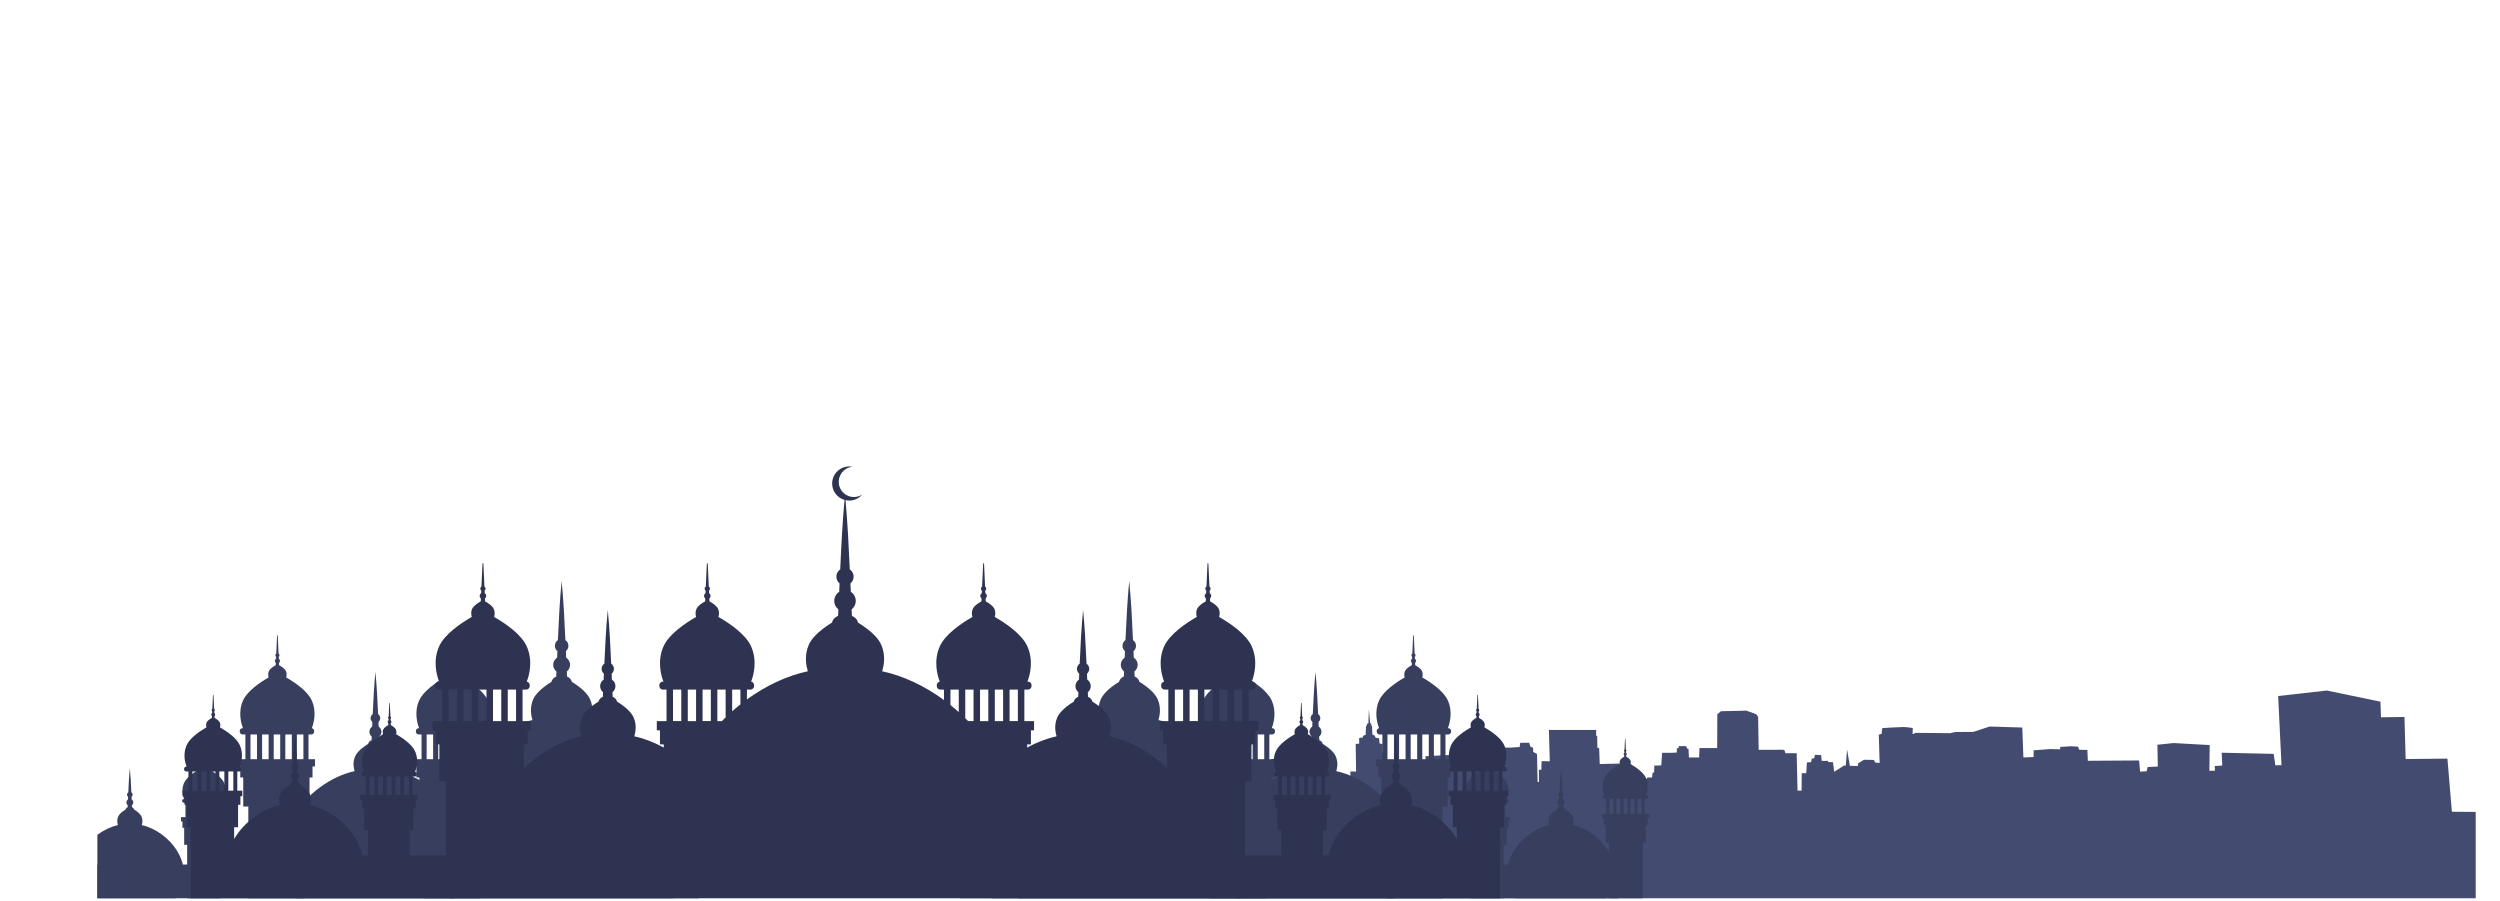
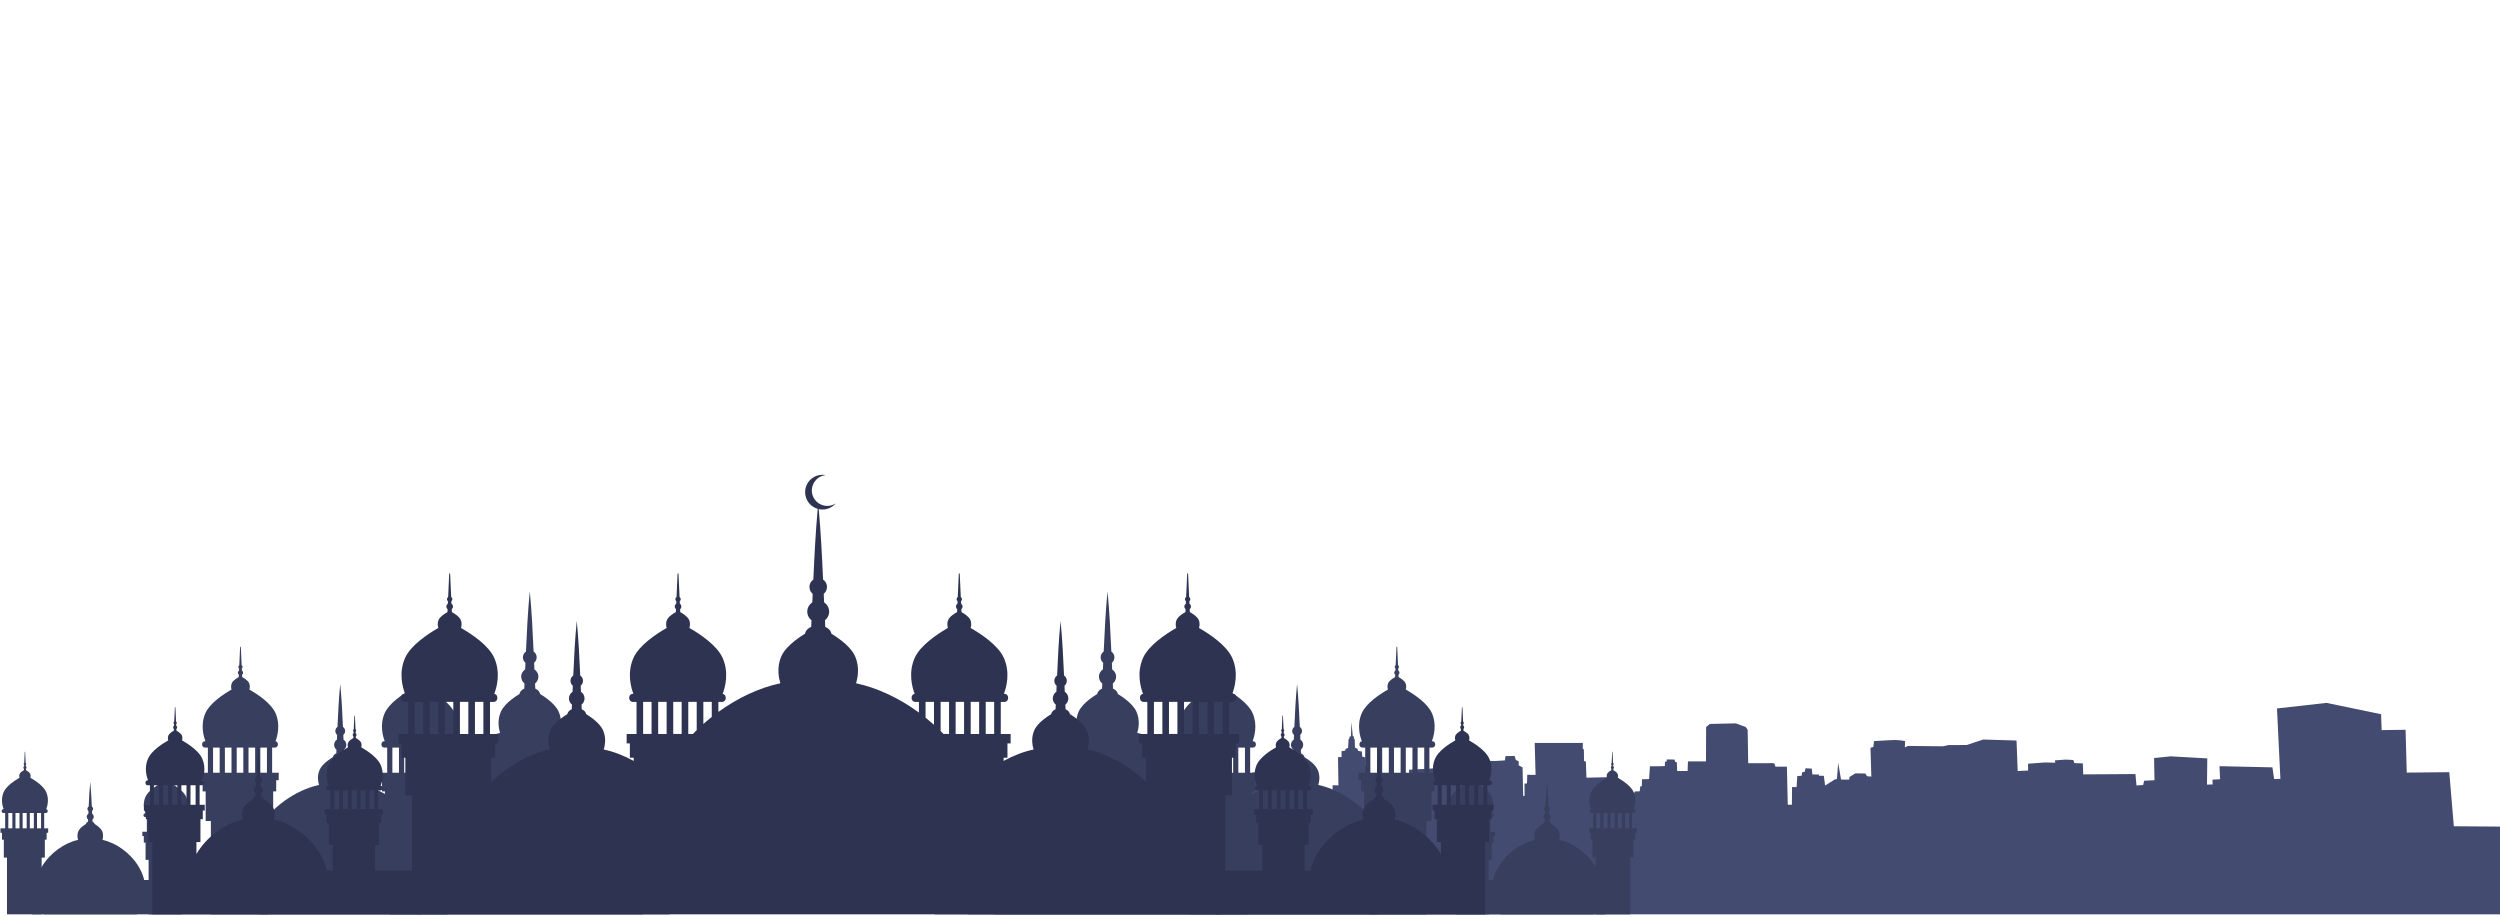
- <svg xmlns="http://www.w3.org/2000/svg" version="1.2" viewBox="0 0 911 328" width="911" height="328">
+ <svg xmlns="http://www.w3.org/2000/svg" version="1.2" viewBox="15 0 895 328" width="895" height="328" preserveAspectRatio="xMidYMax meet">
  <defs>
    <clipPath clipPathUnits="userSpaceOnUse" id="cp1">
      <path d="m902.15 327.33h-866.67v-290.66h866.67z" />
    </clipPath>
  </defs>
  <style>
		.s0 { fill: #434b70 } 
		.s1 { fill: #383f5e } 
		.s2 { fill: #2e3352 } 
	</style>
-   <g id="&lt;Clip Group&gt;" clip-path="url(#cp1)">
+   <g id="&lt;Clip Group&gt;">
    <g id="&lt;Group&gt;">
      <path id="&lt;Path&gt;" class="s0" d="m893.47 295.8l-1.63-19.36-15.22 0.15-0.43-15.33-8.56 0.12-0.2-5.69-19.55-4.06-17.72 2 1.22 25.2-2.24 0.06-0.61-4.18-18.95-0.42 0.21 4.66-2.75 0.19 0.1 1.69-2.04 0.06 0.11-9.39-13.14-0.73-5.91 0.61 0.15 7.94-3.71 0.18-0.36 1.54-2.39 0.16-0.36-4.09-18.69 0.12-0.15-3.94-3-0.09-0.41-1.12-2.65-0.15-3.92 0.27 0.1 0.85-3.66-0.09-6.06 0.45v2.45l-3.72 0.16-0.41-10.91-11.91-0.36-5.96 1.96-6.52 0.03-1.93 0.43-12.53-0.12-1.12 0.51 0.05-2.27c0 0-1.93-0.36-3.56-0.36-1.63 0-7.54 0.39-7.54 0.39l-0.25 2.09-1.02 0.3 0.31 10.31-1.53-0.13-0.61-0.97-3.57-0.06-2.14 1.31-0.05 0.94-2.95-0.03-1.02-6-0.46 5.87-0.66 0.03-3.56 2.25-0.46-3.49-1.71-0.04-0.12-0.44h-2.27l-0.2-2.08-2.24-0.15-0.31 1.3-0.87 0.09-0.25 1.31-1.53 0.09-0.25 3.94h-1.63l-0.05 6.33h-1.48l-0.31-13.62-4.12-0.01-0.28-1.02-0.56-0.23-8.89 0.02-0.2-12-0.71-0.97-3.57-1.3-9.26 0.21-1.33 1.09-0.05 12.33h-6.46l-0.11 3.43h-3.74l-0.13-3.11-0.58-0.17-0.26-0.83-2.75-0.03-0.07 0.76-0.59 0.04c0 0-0.02 1.32-0.02 1.5 0 0.19-5.35 0.15-5.35 0.15l-0.31 4.58-2.54 0.06-0.07 2.53-0.53-0.02-0.22 1.82-1.66 0.03-0.28 0.5-1.75 0.02-0.02-0.49c0 0-1.96 0.05-2.09 0.08-0.13 0.03-0.26-0.86-0.26-0.86l-1.32-0.13-0.13-3.89-2.34-0.36-9.22 0.21-0.2-5.73-0.66-0.27-0.05-4.06-0.41-0.39 0.04-1.98h-17.24l0.32 11.43-2.98-0.03-0.1 3.11-0.89 0.01 0.03 4.43h-0.5l-0.22-10.19-1.38-0.74v-1.47l-1.02-0.46-0.45-1.42-3.26 0.03-0.21 1.54-3.41 0.21-3.66-0.03-0.87 0.34-7.31-0.05-0.1 0.24-3.92-0.16-2.49 0.59 0.02 1.64-1.25-0.04-11.33 0.61v11.79l-0.71-0.09-0.25-6.99h-3.42l-0.12-1.92-6.06-0.11-4.61 0.26v-4.21l-0.41-0.21-0.02-2.97-1.1-0.18-0.23-1.93-1.21-0.16-0.41-0.83-0.8-0.36-0.11-2.99-0.29-0.29-0.01-0.74-0.4-0.12-0.46-5.07-0.18 5.15-0.51 0.13-0.05 0.61-0.3 0.3-0.16 3.14-0.91 0.33-0.11 0.61-1.32 0.21v2.06l-1.27 0.09 0.15 10.09-2.09-0.06v5.15l-2.24 0.09-6.26 0.42-0.05-6.42-2.75 0.03-0.16-4.54-5.19-0.12-12.12 0.87-0.05 4.09-6.72 0.22-0.15 0.63-1.68 0.06-0.11-2-7.89-0.15-3.66 0.12-0.06 2.03-6.77 0.52 0.05 6.75-3.41 0.19-0.05 0.94-0.81 0.12-0.06 2.3-1.73 0.18-0.3 0.61h-3.16l-2.34 0.33-0.2 0.85-3.47-0.11-0.16-2.65-1.61-0.04-0.28-5.21-7.37-0.03c0 0-0.09 2.89-0.08 3.14-0.05-0.25-0.75-3.06-0.75-3.06l-1.8-0.02-0.79 2.85-2.4 0.09v0.76l-1.17-0.03 0.21-3.61-0.56-0.04-0.06-2.73-1.5 0.08-0.05-0.87h-0.79l-0.12-1.68-5.99 0.05-0.1 1.66-1.68 0.16 0.05 0.97-0.97 0.09-0.05 1.42-2.75 0.21v1.02l-0.76 0.1-0.18 13.08-2.34-0.06 0.15-5.81-2.04-0.1-0.15-0.67h-2.77l-0.08 0.62h-3.16l-0.1-0.92-3.82 0.06-0.36 11.85-2.49-0.07-0.25-1.96-3.36-0.25-0.11-1.45-10.27 0.15v9.36h-8.2v16.6h560.39v-31.41z" />
      <g id="&lt;Group&gt;">
        <g id="&lt;Group&gt;">
          <g id="&lt;Group&gt;">
            <path id="&lt;Path&gt;" class="s1" d="m136.8 244.85c-0.5 5.08-0.75 10.27-0.98 15.37q-0.32 0.23-0.53 0.57-0.24 0.41-0.25 0.91 0.01 0.46 0.21 0.85 0.17 0.31 0.44 0.54l-0.07 1.69q-0.43 0.29-0.7 0.73-0.3 0.51-0.31 1.13 0 0.57 0.27 1.06 0.21 0.4 0.57 0.68l-0.05 1.31c-0.68 0.3-1.15 0.8-1.24 1.37-0.63 0.39-1.31 0.85-1.96 1.35-1.19 0.92-2.27 2.02-2.79 3.2-0.5 1.14-0.63 2.27-0.58 3.26 0.05 0.84 0.22 1.59 0.39 2.14-16.95 3.61-36.07 25.54-21.5 46.13 0.05 0.11 0.17 0.19 0.3 0.19h28.78 28.79c0.13 0 0.24-0.08 0.29-0.19 14.57-20.59-4.55-42.52-21.49-46.13 0.17-0.55 0.34-1.3 0.38-2.14 0.05-0.99-0.08-2.12-0.58-3.26-0.51-1.18-1.6-2.28-2.79-3.2-0.65-0.5-1.33-0.96-1.96-1.35-0.09-0.57-0.56-1.07-1.24-1.37l-0.05-1.31q0.36-0.28 0.58-0.68 0.26-0.49 0.26-1.06 0-0.62-0.31-1.13-0.26-0.44-0.7-0.73l-0.07-1.69q0.27-0.23 0.44-0.54 0.21-0.39 0.21-0.85 0-0.5-0.25-0.91-0.2-0.34-0.53-0.57c-0.23-5.1-0.48-10.29-0.98-15.37z" />
            <path id="&lt;Path&gt;" class="s1" d="m204.66 211.7c-0.69 7.13-1.05 14.39-1.37 21.55q-0.46 0.31-0.74 0.79-0.35 0.58-0.35 1.29 0 0.64 0.29 1.18 0.24 0.44 0.62 0.76l-0.1 2.38q-0.61 0.4-0.98 1.02c-0.28 0.46-0.44 1.01-0.44 1.58q0.01 0.8 0.37 1.48 0.31 0.57 0.81 0.96l-0.07 1.83c-0.95 0.42-1.61 1.12-1.74 1.93-0.88 0.54-1.83 1.18-2.75 1.89-1.66 1.29-3.19 2.83-3.91 4.48-0.7 1.6-0.88 3.18-0.81 4.57 0.06 1.18 0.3 2.23 0.54 3-23.75 5.07-50.56 35.81-30.13 64.67 0.07 0.16 0.23 0.27 0.41 0.27h40.35 40.35c0.19 0 0.35-0.11 0.41-0.27 20.43-28.86-6.37-59.6-30.12-64.67 0.24-0.77 0.47-1.82 0.54-3 0.06-1.39-0.11-2.97-0.81-4.57-0.73-1.65-2.25-3.19-3.92-4.48-0.91-0.71-1.86-1.35-2.75-1.89-0.12-0.81-0.79-1.51-1.73-1.93l-0.08-1.83q0.51-0.39 0.81-0.96 0.37-0.68 0.38-1.48c0-0.57-0.17-1.12-0.45-1.58q-0.36-0.62-0.97-1.02l-0.1-2.38q0.38-0.32 0.61-0.76 0.29-0.54 0.3-1.18-0.01-0.71-0.35-1.29-0.29-0.48-0.75-0.79c-0.32-7.16-0.67-14.42-1.37-21.55z" />
            <path id="&lt;Compound Path&gt;" fill-rule="evenodd" class="s1" d="m88.39 265.35h0.16c-0.67-1.71-1.86-5.84-0.01-10.05 0.78-1.76 2.35-3.44 4.13-4.9 1.73-1.43 3.66-2.65 5.23-3.55-0.08-0.23-0.15-0.55-0.17-0.9-0.02-0.41 0.04-0.89 0.25-1.37 0.21-0.49 0.67-0.95 1.17-1.33 0.46-0.36 0.95-0.66 1.32-0.86l0.04-0.83q-0.15-0.12-0.24-0.29-0.11-0.2-0.12-0.44 0.01-0.26 0.14-0.47 0.1-0.18 0.29-0.31l0.03-0.71q-0.12-0.09-0.19-0.22-0.08-0.16-0.09-0.35 0.01-0.22 0.11-0.39 0.08-0.14 0.22-0.24l0.04-0.75 0.26-5.76q0.01-0.12 0.13-0.13 0.11 0.02 0.13 0.13l0.26 5.76 0.03 0.75q0.14 0.1 0.22 0.24 0.11 0.17 0.11 0.39 0 0.19-0.09 0.35-0.07 0.13-0.18 0.22l0.03 0.71q0.18 0.13 0.29 0.31 0.13 0.21 0.13 0.47 0 0.24-0.11 0.44-0.09 0.18-0.24 0.29l0.03 0.83c0.37 0.2 0.87 0.5 1.33 0.86 0.49 0.38 0.95 0.84 1.17 1.33v0.01c0.21 0.48 0.26 0.95 0.24 1.36-0.02 0.35-0.09 0.67-0.16 0.9 1.56 0.9 3.49 2.12 5.23 3.55 1.77 1.46 3.34 3.14 4.12 4.9 1.86 4.22 0.65 8.36-0.01 10.06 0.49 0.08 0.86 0.5 0.86 1.01v0.24c0 0.56-0.46 1.02-1.02 1.02h-1.04v9.02h2.36v2.65h-0.9v4.02h-1.08v10.59h-1.86v33.42h-20.45v-33.42h-1.86v-10.59h-1.08v-4.02h-0.9v-2.65h2.77v-9.02h-1.03c-0.57 0-1.03-0.46-1.03-1.02v-0.24c0-0.56 0.46-1.02 1.03-1.02zm22.17 11.3v-9.02h-2.37v9.02zm-4.22 0v-9.02h-2.37v9.02zm-4.23 0v-9.02h-2.37v9.02zm-4.23 0v-9.02h-2.37v9.02zm-4.23 0v-9.02h-2.37v9.02z" />
            <path id="&lt;Compound Path&gt;" fill-rule="evenodd" class="s1" d="m152.57 265.35h0.16c-0.66-1.71-1.86-5.84-0.01-10.05 0.78-1.76 2.35-3.44 4.13-4.9 1.73-1.43 3.66-2.65 5.23-3.55-0.07-0.23-0.14-0.55-0.16-0.9-0.02-0.41 0.03-0.89 0.24-1.37 0.22-0.49 0.67-0.95 1.17-1.33 0.46-0.36 0.95-0.66 1.32-0.86l0.04-0.83q-0.15-0.12-0.24-0.29-0.11-0.2-0.11-0.44 0-0.26 0.13-0.47 0.11-0.18 0.29-0.31l0.03-0.71q-0.11-0.09-0.18-0.22-0.09-0.16-0.09-0.35 0-0.22 0.1-0.39 0.09-0.14 0.22-0.24l0.04-0.75 0.26-5.76q0.01-0.12 0.13-0.13 0.12 0.02 0.13 0.13l0.26 5.76 0.03 0.75q0.14 0.1 0.22 0.24h0.01q0.1 0.17 0.1 0.39 0 0.19-0.09 0.35-0.07 0.13-0.18 0.22l0.03 0.71q0.18 0.13 0.29 0.31 0.13 0.21 0.13 0.47 0 0.24-0.11 0.44-0.09 0.18-0.24 0.29l0.04 0.83c0.36 0.2 0.86 0.5 1.32 0.86 0.5 0.38 0.95 0.84 1.17 1.33v0.01c0.21 0.48 0.26 0.95 0.24 1.36-0.02 0.35-0.09 0.67-0.16 0.9 1.57 0.9 3.5 2.12 5.23 3.55 1.77 1.46 3.35 3.14 4.13 4.9 1.85 4.22 0.64 8.36-0.02 10.06 0.49 0.08 0.86 0.5 0.86 1.01v0.24c0 0.56-0.46 1.02-1.02 1.02h-1.04v9.02h2.37v2.65h-0.91v4.02h-1.08v10.59h-1.86v33.42h-20.44v-33.42h-1.87v-10.59h-1.08v-4.02h-0.9v-2.65h2.78v-9.02h-1.04c-0.56 0-1.02-0.46-1.02-1.02v-0.24c0-0.56 0.46-1.02 1.02-1.02zm22.18 11.3v-9.02h-2.37v9.02zm-4.23 0v-9.02h-2.37v9.02zm-4.23 0v-9.02h-2.37v9.02zm-4.23 0v-9.02h-2.37v9.02zm-4.23 0v-9.02h-2.36v9.02z" />
            <path id="&lt;Compound Path&gt;" fill-rule="evenodd" class="s1" d="m66.97 291.18h0.09c-0.39-0.99-1.08-3.4 0-5.86 0.45-1.03 1.37-2.01 2.4-2.86 1.01-0.83 2.14-1.55 3.05-2.07q-0.07-0.21-0.09-0.52-0.03-0.37 0.14-0.8c0.13-0.29 0.39-0.55 0.68-0.78 0.27-0.21 0.56-0.38 0.78-0.5l0.02-0.48q-0.09-0.07-0.14-0.17-0.07-0.12-0.07-0.26 0-0.15 0.08-0.27 0.06-0.11 0.17-0.18l0.01-0.42q-0.06-0.05-0.1-0.13-0.05-0.09-0.05-0.2 0-0.13 0.06-0.23 0.05-0.08 0.13-0.14l0.02-0.44 0.15-3.36q0.01-0.06 0.07-0.07h0.01q0.06 0.01 0.07 0.07l0.15 3.36 0.02 0.44q0.08 0.06 0.13 0.14 0.06 0.1 0.06 0.23 0 0.11-0.05 0.2-0.04 0.08-0.11 0.13l0.02 0.42q0.11 0.07 0.17 0.18 0.08 0.12 0.08 0.27 0 0.14-0.07 0.26-0.05 0.1-0.14 0.17l0.02 0.48c0.22 0.12 0.51 0.29 0.78 0.5 0.29 0.23 0.55 0.49 0.68 0.78q0.17 0.43 0.14 0.8-0.03 0.31-0.09 0.52c0.91 0.52 2.03 1.24 3.04 2.07 1.04 0.85 1.96 1.83 2.41 2.86 1.08 2.46 0.38 4.88 0 5.87 0.28 0.04 0.5 0.29 0.5 0.59v0.14c0 0.32-0.27 0.59-0.6 0.59h-0.6v5.26h1.37v1.54h-0.52v2.35h-0.63v6.18h-1.09v19.49h-11.92v-19.49h-1.09v-6.18h-0.63v-2.35h-0.53v-1.54h1.62v-5.26h-0.6c-0.33 0-0.6-0.27-0.6-0.59v-0.14c0-0.33 0.27-0.6 0.6-0.6zm12.93 6.59v-5.26h-1.38v5.26zm-2.47 0v-5.26h-1.38v5.26zm-2.46 0v-5.26h-1.39v5.26zm-2.46 0v-5.26h-1.38v5.26zm-2.47 0v-5.26h-1.38v5.26z" />
            <path id="&lt;Path&gt;" class="s1" d="m26.46 327.33h228.28v-12.29h-228.28z" />
            <path id="&lt;Path&gt;" class="s1" d="m47.31 279.87c-0.28 2.92-0.43 5.91-0.56 8.84q-0.19 0.13-0.31 0.33-0.14 0.24-0.14 0.53 0 0.26 0.12 0.48 0.1 0.18 0.25 0.31l-0.04 0.98q-0.25 0.17-0.4 0.42-0.17 0.29-0.18 0.65 0 0.33 0.15 0.61 0.13 0.23 0.34 0.39l-0.03 0.75c-0.39 0.17-0.66 0.46-0.72 0.79q-0.55 0.34-1.12 0.78c-0.69 0.53-1.31 1.16-1.61 1.84-0.29 0.65-0.36 1.3-0.33 1.87 0.02 0.49 0.12 0.92 0.22 1.24-9.75 2.08-20.75 14.69-12.37 26.54q0.05 0.11 0.17 0.11h16.56 16.57q0.12 0 0.16-0.11c8.39-11.85-2.61-24.46-12.36-26.54 0.1-0.32 0.19-0.75 0.22-1.24 0.03-0.57-0.05-1.22-0.33-1.87-0.3-0.68-0.93-1.31-1.61-1.84q-0.57-0.44-1.13-0.78c-0.05-0.33-0.32-0.62-0.71-0.79l-0.03-0.75q0.21-0.16 0.33-0.39 0.15-0.28 0.15-0.61 0-0.36-0.18-0.65-0.15-0.25-0.4-0.42l-0.04-0.98q0.16-0.13 0.25-0.31 0.12-0.22 0.13-0.48-0.01-0.29-0.15-0.53-0.12-0.2-0.31-0.33c-0.13-2.93-0.27-5.92-0.56-8.84z" />
            <path id="&lt;Compound Path&gt;" fill-rule="evenodd" class="s1" d="m16.21 289.68h0.1c-0.4-1.04-1.12-3.55 0-6.11 0.47-1.07 1.43-2.09 2.51-2.98 1.05-0.87 2.22-1.61 3.17-2.16q-0.07-0.21-0.1-0.54-0.03-0.39 0.15-0.83c0.13-0.3 0.41-0.58 0.71-0.81 0.28-0.22 0.58-0.4 0.81-0.52l0.02-0.51q-0.09-0.07-0.15-0.17-0.06-0.12-0.07-0.27 0.01-0.16 0.08-0.29 0.07-0.11 0.18-0.18l0.02-0.43q-0.07-0.06-0.11-0.14-0.05-0.1-0.06-0.21 0.01-0.13 0.07-0.24 0.05-0.09 0.13-0.14l0.02-0.46 0.16-3.5q0.01-0.07 0.08-0.08 0.07 0.01 0.08 0.08l0.16 3.5 0.02 0.46q0.08 0.05 0.13 0.14 0.07 0.11 0.07 0.24 0 0.11-0.06 0.21-0.04 0.08-0.11 0.14l0.02 0.43q0.11 0.07 0.18 0.18 0.08 0.13 0.08 0.29 0 0.15-0.07 0.27-0.06 0.1-0.15 0.17l0.03 0.51c0.22 0.12 0.52 0.3 0.8 0.52 0.3 0.23 0.58 0.51 0.71 0.81v0.01q0.18 0.44 0.15 0.82-0.03 0.33-0.1 0.54c0.95 0.55 2.12 1.29 3.18 2.16 1.07 0.89 2.03 1.91 2.5 2.98 1.13 2.57 0.4 5.08 0 6.11 0.29 0.05 0.52 0.31 0.52 0.62v0.14c0 0.34-0.28 0.62-0.62 0.62h-0.63v5.48h1.43v1.61h-0.55v2.45h-0.65v6.42h-1.14v20.31h-12.41v-20.31h-1.14v-6.42h-0.65v-2.45h-0.55v-1.61h1.69v-5.48h-0.64c-0.34 0-0.62-0.28-0.62-0.62v-0.14c0-0.35 0.28-0.62 0.62-0.62zm13.48 6.86v-5.48h-1.44v5.48zm-2.57 0v-5.48h-1.44v5.48zm-2.57 0v-5.48h-1.44v5.48zm-2.57 0v-5.48h-1.44v5.48zm-2.56 0v-5.48h-1.44v5.48z" />
          </g>
          <g id="&lt;Group&gt;">
            <path id="&lt;Path&gt;" class="s1" d="m479.36 244.85c0.49 5.08 0.74 10.27 0.97 15.37q0.33 0.23 0.53 0.57 0.25 0.41 0.26 0.91-0.01 0.46-0.21 0.85-0.17 0.31-0.44 0.54l0.07 1.69q0.43 0.29 0.69 0.73 0.31 0.51 0.32 1.13-0.01 0.57-0.27 1.06-0.22 0.4-0.58 0.68l0.06 1.31c0.67 0.3 1.14 0.8 1.24 1.37 0.62 0.39 1.3 0.85 1.96 1.35 1.18 0.92 2.27 2.02 2.79 3.2 0.5 1.14 0.62 2.27 0.58 3.26-0.05 0.84-0.22 1.59-0.39 2.14 16.94 3.61 36.06 25.54 21.49 46.13-0.05 0.11-0.16 0.19-0.29 0.19h-28.78-28.79c-0.13 0-0.24-0.08-0.29-0.19-14.57-20.59 4.55-42.52 21.49-46.13-0.17-0.55-0.34-1.3-0.39-2.14-0.04-0.99 0.08-2.12 0.58-3.26 0.52-1.18 1.61-2.28 2.8-3.2 0.65-0.5 1.33-0.96 1.96-1.35 0.09-0.57 0.56-1.07 1.23-1.37l0.06-1.31q-0.36-0.28-0.58-0.68-0.26-0.49-0.27-1.06 0.01-0.62 0.32-1.13 0.26-0.44 0.7-0.73l0.07-1.69q-0.27-0.23-0.44-0.54-0.21-0.39-0.21-0.85 0-0.5 0.25-0.91 0.2-0.34 0.53-0.57c0.23-5.1 0.48-10.29 0.98-15.37z" />
            <path id="&lt;Path&gt;" class="s1" d="m411.49 211.7c0.7 7.13 1.05 14.39 1.37 21.55q0.46 0.31 0.75 0.79 0.35 0.58 0.35 1.29 0 0.64-0.29 1.18-0.24 0.44-0.62 0.76l0.1 2.38q0.61 0.4 0.97 1.02c0.29 0.46 0.45 1.01 0.45 1.58q-0.01 0.8-0.38 1.48-0.3 0.57-0.81 0.96l0.08 1.83c0.95 0.42 1.61 1.12 1.73 1.93 0.89 0.54 1.84 1.18 2.75 1.89 1.67 1.29 3.19 2.83 3.92 4.48 0.7 1.6 0.87 3.18 0.81 4.57-0.07 1.18-0.3 2.23-0.54 3 23.75 5.07 50.55 35.81 30.13 64.67-0.07 0.16-0.23 0.27-0.41 0.27h-40.36-40.35c-0.18 0-0.34-0.11-0.41-0.27-20.42-28.86 6.38-59.6 30.13-64.67-0.24-0.77-0.47-1.82-0.54-3-0.07-1.39 0.11-2.97 0.81-4.57 0.73-1.65 2.25-3.19 3.91-4.48 0.92-0.71 1.87-1.35 2.75-1.89 0.13-0.81 0.79-1.51 1.74-1.93l0.08-1.83q-0.51-0.39-0.81-0.96-0.37-0.68-0.38-1.48c0-0.57 0.16-1.12 0.44-1.58q0.37-0.62 0.98-1.02l0.1-2.38q-0.38-0.32-0.62-0.76-0.29-0.54-0.29-1.18 0-0.71 0.35-1.29 0.28-0.48 0.74-0.79c0.33-7.16 0.68-14.42 1.37-21.55z" />
            <path id="&lt;Compound Path&gt;" fill-rule="evenodd" class="s1" d="m527.77 265.35c0.56 0 1.02 0.46 1.02 1.02v0.24c0 0.56-0.46 1.02-1.02 1.02h-1.04v9.02h2.78v2.65h-0.9v4.02h-1.08v10.59h-1.87v33.42h-20.44v-33.42h-1.86v-10.59h-1.08v-4.02h-0.91v-2.65h2.37v-9.02h-1.04c-0.56 0-1.02-0.46-1.02-1.02v-0.24c0-0.51 0.37-0.93 0.86-1.01-0.66-1.7-1.87-5.84-0.02-10.06 0.78-1.76 2.36-3.44 4.13-4.9 1.73-1.43 3.66-2.65 5.23-3.55-0.07-0.23-0.14-0.55-0.16-0.9-0.02-0.41 0.03-0.88 0.24-1.36v-0.01c0.22-0.49 0.67-0.95 1.17-1.33 0.46-0.36 0.96-0.66 1.32-0.86l0.04-0.83q-0.15-0.11-0.24-0.29-0.11-0.2-0.11-0.44 0-0.26 0.13-0.47 0.11-0.18 0.29-0.31l0.03-0.71q-0.11-0.09-0.18-0.22-0.09-0.16-0.09-0.35 0-0.22 0.1-0.39 0.09-0.14 0.23-0.24l0.03-0.75 0.26-5.76q0.01-0.11 0.13-0.13 0.12 0.01 0.13 0.13l0.26 5.76 0.03 0.75q0.14 0.1 0.23 0.24 0.1 0.17 0.1 0.39 0 0.19-0.09 0.35-0.07 0.13-0.18 0.22l0.03 0.71q0.18 0.13 0.29 0.31 0.13 0.21 0.13 0.47 0 0.24-0.11 0.44-0.09 0.17-0.24 0.29l0.04 0.83c0.37 0.2 0.86 0.5 1.32 0.86 0.5 0.38 0.95 0.84 1.17 1.33 0.21 0.48 0.26 0.96 0.24 1.37-0.02 0.35-0.09 0.67-0.16 0.9 1.57 0.9 3.5 2.12 5.23 3.55 1.78 1.46 3.35 3.14 4.13 4.9 1.85 4.21 0.65 8.34-0.01 10.05zm-22.18 11.3h2.37v-9.02h-2.37zm4.23 0h2.37v-9.01h-2.37zm4.23 0h2.37v-9.02h-2.37zm4.23 0h2.37v-9.02h-2.37zm6.6 0v-9.01h-2.37v9.01z" />
            <path id="&lt;Compound Path&gt;" fill-rule="evenodd" class="s1" d="m463.59 265.35c0.56 0 1.02 0.46 1.02 1.02v0.24c0 0.56-0.46 1.02-1.02 1.02h-1.04v9.02h2.78v2.65h-0.9v4.02h-1.08v10.59h-1.87v33.42h-20.44v-33.42h-1.86v-10.59h-1.09v-4.02h-0.9v-2.65h2.36v-9.02h-1.03c-0.57 0-1.02-0.46-1.02-1.02v-0.24c0-0.51 0.37-0.93 0.85-1.01-0.66-1.7-1.86-5.84-0.01-10.06 0.78-1.76 2.35-3.44 4.13-4.9 1.73-1.43 3.66-2.65 5.23-3.55-0.07-0.23-0.14-0.55-0.16-0.9-0.02-0.41 0.03-0.88 0.24-1.36v-0.01c0.21-0.49 0.67-0.95 1.17-1.33 0.46-0.36 0.96-0.66 1.32-0.86l0.04-0.83q-0.15-0.11-0.24-0.29-0.11-0.2-0.11-0.44 0-0.26 0.13-0.47 0.11-0.18 0.29-0.31l0.03-0.71q-0.11-0.09-0.18-0.22-0.09-0.16-0.09-0.35 0-0.22 0.1-0.39 0.09-0.14 0.22-0.24l0.04-0.75 0.26-5.76q0.01-0.11 0.12-0.13h0.01q0.12 0.01 0.13 0.13l0.26 5.76 0.03 0.75q0.14 0.1 0.23 0.24 0.1 0.17 0.1 0.39 0 0.19-0.09 0.35-0.07 0.13-0.18 0.22l0.03 0.71q0.18 0.13 0.29 0.31 0.13 0.21 0.13 0.47 0 0.24-0.11 0.44-0.09 0.17-0.24 0.29l0.03 0.83c0.37 0.2 0.87 0.5 1.33 0.86 0.5 0.38 0.95 0.84 1.17 1.33 0.21 0.48 0.26 0.96 0.24 1.37-0.02 0.35-0.09 0.67-0.16 0.9 1.57 0.9 3.49 2.12 5.23 3.55 1.77 1.46 3.35 3.14 4.12 4.9 1.85 4.21 0.66 8.34 0 10.05zm-22.18 11.3h2.37v-9.02h-2.37zm4.23 0h2.37v-9.01h-2.37zm4.23 0h2.37v-9.02h-2.37zm4.23 0h2.37v-9.02h-2.37zm6.59 0v-9.01h-2.37v9.01z" />
            <path id="&lt;Compound Path&gt;" fill-rule="evenodd" class="s1" d="m549.19 291.18c0.33 0 0.6 0.27 0.6 0.6v0.14c0 0.32-0.27 0.59-0.6 0.59h-0.6v5.26h1.62v1.54h-0.53v2.35h-0.63v6.18h-1.09v19.49h-11.92v-19.49h-1.09v-6.18h-0.63v-2.35h-0.53v-1.54h1.38v-5.26h-0.6c-0.33 0-0.6-0.27-0.6-0.59v-0.14c0-0.3 0.22-0.55 0.5-0.59-0.38-0.99-1.09-3.41 0-5.87 0.45-1.03 1.37-2.01 2.4-2.86 1.01-0.83 2.14-1.55 3.05-2.07q-0.07-0.21-0.09-0.52-0.03-0.37 0.14-0.8c0.12-0.29 0.39-0.55 0.68-0.78 0.27-0.21 0.56-0.38 0.77-0.5l0.03-0.48q-0.09-0.07-0.15-0.17-0.06-0.12-0.06-0.26 0-0.15 0.08-0.27 0.06-0.11 0.17-0.18l0.01-0.42q-0.06-0.05-0.1-0.13-0.05-0.09-0.05-0.2 0-0.13 0.06-0.23 0.05-0.08 0.13-0.14l0.02-0.44 0.15-3.36q0-0.06 0.07-0.07 0.07 0.01 0.08 0.07l0.15 3.36 0.02 0.44q0.08 0.06 0.13 0.14 0.06 0.1 0.06 0.23 0 0.11-0.05 0.2-0.04 0.08-0.11 0.13l0.02 0.42q0.11 0.07 0.17 0.18 0.08 0.12 0.08 0.27 0 0.14-0.07 0.26-0.05 0.1-0.14 0.17l0.02 0.48c0.22 0.12 0.51 0.29 0.78 0.5 0.29 0.23 0.55 0.49 0.68 0.78q0.17 0.43 0.14 0.8-0.03 0.31-0.1 0.52c0.92 0.52 2.04 1.24 3.05 2.07 1.04 0.85 1.96 1.83 2.41 2.86 1.08 2.46 0.38 4.87 0 5.86zm-12.94 6.59h1.38v-5.26h-1.38zm2.47 0h1.38v-5.26h-1.38zm2.46 0h1.39v-5.26h-1.39zm2.47 0h1.38v-5.25h-1.38zm3.85 0v-5.26h-1.38v5.26z" />
            <path id="&lt;Path&gt;" class="s1" d="m589.7 327.33h-228.28v-12.29h228.28z" />
            <path id="&lt;Path&gt;" class="s1" d="m568.84 279.87c0.29 2.92 0.44 5.91 0.57 8.84q0.19 0.13 0.3 0.33 0.14 0.24 0.15 0.53-0.01 0.26-0.12 0.48-0.1 0.18-0.26 0.31l0.04 0.98q0.25 0.17 0.4 0.42 0.18 0.29 0.19 0.65-0.01 0.33-0.16 0.61-0.12 0.23-0.33 0.39l0.03 0.75c0.39 0.17 0.66 0.46 0.71 0.79q0.56 0.34 1.13 0.78c0.68 0.53 1.31 1.16 1.61 1.84 0.29 0.65 0.36 1.3 0.33 1.87-0.03 0.49-0.12 0.92-0.22 1.24 9.75 2.08 20.75 14.69 12.37 26.54q-0.05 0.11-0.17 0.11h-16.57-16.56q-0.12 0-0.17-0.11c-8.38-11.85 2.62-24.46 12.37-26.54-0.1-0.32-0.2-0.75-0.22-1.24-0.03-0.57 0.04-1.22 0.33-1.87 0.3-0.68 0.92-1.31 1.61-1.84q0.57-0.44 1.13-0.78c0.05-0.33 0.32-0.62 0.71-0.79l0.03-0.75q-0.21-0.16-0.33-0.39-0.15-0.28-0.16-0.61 0.01-0.36 0.18-0.65 0.15-0.25 0.41-0.42l0.04-0.98q-0.16-0.13-0.26-0.31-0.12-0.22-0.12-0.48 0-0.29 0.15-0.53 0.11-0.2 0.3-0.33c0.13-2.93 0.28-5.92 0.56-8.84z" />
            <path id="&lt;Compound Path&gt;" fill-rule="evenodd" class="s1" d="m599.94 289.68c0.34 0 0.62 0.27 0.62 0.62v0.14c0 0.34-0.28 0.62-0.62 0.62h-0.63v5.48h1.69v1.61h-0.55v2.45h-0.66v6.42h-1.13v20.31h-12.42v-20.31h-1.13v-6.42h-0.66v-2.45h-0.54v-1.61h1.43v-5.48h-0.63c-0.34 0-0.62-0.28-0.62-0.62v-0.14c0-0.31 0.23-0.57 0.52-0.62-0.4-1.03-1.13-3.54-0.01-6.11 0.48-1.07 1.43-2.09 2.51-2.98 1.05-0.87 2.23-1.61 3.18-2.16q-0.07-0.21-0.1-0.54-0.03-0.38 0.15-0.82v-0.01c0.13-0.3 0.41-0.58 0.71-0.81 0.28-0.22 0.58-0.4 0.8-0.52l0.02-0.51q-0.09-0.07-0.14-0.17-0.07-0.12-0.07-0.27 0-0.16 0.08-0.29 0.07-0.11 0.18-0.18l0.02-0.43q-0.07-0.06-0.12-0.14-0.05-0.1-0.05-0.21 0-0.13 0.06-0.24 0.06-0.09 0.14-0.14l0.02-0.46 0.16-3.5q0.01-0.07 0.07-0.08h0.01q0.07 0.01 0.08 0.08l0.15 3.5 0.02 0.46q0.09 0.05 0.14 0.14 0.06 0.11 0.06 0.24 0 0.11-0.05 0.21-0.04 0.08-0.11 0.14l0.02 0.43q0.11 0.07 0.17 0.18 0.08 0.13 0.08 0.29 0 0.15-0.06 0.27-0.06 0.1-0.15 0.17l0.02 0.51c0.22 0.12 0.53 0.3 0.81 0.52 0.3 0.23 0.57 0.51 0.71 0.81q0.17 0.44 0.14 0.83-0.02 0.33-0.1 0.54c0.96 0.55 2.13 1.29 3.18 2.16 1.08 0.89 2.04 1.91 2.51 2.98 1.12 2.56 0.4 5.07-0.01 6.11zm-13.47 6.86h1.44v-5.48h-1.44zm2.57 0h1.44v-5.48h-1.44zm2.57 0h1.44v-5.47h-1.44zm2.57 0h1.44v-5.48h-1.44zm4.01 0v-5.48h-1.44v5.48z" />
          </g>
        </g>
        <path id="&lt;Compound Path&gt;" fill-rule="evenodd" class="s2" d="m547.48 288.11v-6.98h0.81c0.43 0 0.79-0.35 0.79-0.79v-0.19c0-0.43-0.36-0.79-0.79-0.79h-0.13c0.52-1.32 1.44-4.51 0.01-7.77-0.61-1.37-1.82-2.67-3.2-3.8-1.34-1.1-2.83-2.05-4.04-2.74q0.09-0.28 0.12-0.7c0.02-0.32-0.02-0.68-0.18-1.06-0.17-0.38-0.52-0.73-0.91-1.03-0.36-0.28-0.74-0.51-1.03-0.66l-0.02-0.64q0.11-0.1 0.18-0.23 0.09-0.15 0.09-0.34 0-0.2-0.1-0.37-0.09-0.14-0.23-0.23l-0.02-0.55q0.09-0.07 0.14-0.18 0.07-0.12 0.07-0.27 0-0.16-0.08-0.3-0.07-0.11-0.17-0.18l-0.03-0.58-0.2-4.46q-0.01-0.09-0.1-0.1h-0.01q-0.08 0.01-0.09 0.1l-0.2 4.46-0.03 0.58q-0.11 0.07-0.17 0.18-0.08 0.14-0.08 0.3 0 0.15 0.07 0.27 0.05 0.11 0.14 0.18l-0.03 0.55q-0.14 0.09-0.22 0.23-0.1 0.17-0.1 0.37 0 0.19 0.08 0.34 0.07 0.13 0.19 0.23l-0.03 0.64c-0.28 0.15-0.67 0.38-1.02 0.66-0.39 0.3-0.74 0.65-0.91 1.03v0.01c-0.16 0.37-0.2 0.73-0.18 1.05q0.03 0.42 0.12 0.7c-1.21 0.69-2.71 1.64-4.05 2.74-1.37 1.13-2.59 2.43-3.19 3.8-1.44 3.27-0.5 6.47 0.01 7.78-0.38 0.06-0.67 0.39-0.67 0.78v0.19c0 0.44 0.36 0.79 0.79 0.79h0.81v6.98h-1.83v2.05h0.7v3.11h0.83v8.19h1.45v4.27c-3.71-6.29-10.36-11.02-16.61-12.35 0.13-0.41 0.25-0.95 0.29-1.57 0.03-0.73-0.06-1.56-0.43-2.39-0.38-0.86-1.17-1.67-2.04-2.34q-0.73-0.56-1.44-0.99c-0.07-0.43-0.41-0.79-0.91-1.01l-0.04-0.96q0.27-0.2 0.43-0.5 0.19-0.35 0.19-0.77 0-0.46-0.23-0.83-0.19-0.33-0.51-0.54l-0.05-1.24q0.19-0.17 0.32-0.4 0.15-0.28 0.15-0.61 0-0.38-0.18-0.68-0.15-0.25-0.39-0.41c-0.17-3.74-0.35-7.54-0.72-11.27-0.36 3.73-0.54 7.53-0.71 11.27q-0.24 0.16-0.39 0.41-0.18 0.3-0.19 0.68 0.01 0.33 0.16 0.61 0.12 0.23 0.32 0.4l-0.05 1.24q-0.32 0.21-0.51 0.54-0.23 0.37-0.23 0.83 0 0.42 0.19 0.77 0.16 0.3 0.43 0.5l-0.04 0.96c-0.5 0.22-0.84 0.58-0.91 1.01q-0.71 0.43-1.44 0.99c-0.87 0.67-1.67 1.48-2.04 2.34-0.37 0.83-0.46 1.66-0.43 2.39 0.04 0.62 0.16 1.16 0.28 1.57-8.09 1.72-16.86 9.15-19.03 18.3h-2.01v-9.18h1.39v-7.86h0.8v-3h0.67v-1.96h-2.06v-6.7h0.77c0.42 0 0.76-0.34 0.76-0.76v-0.18c0-0.42-0.34-0.76-0.76-0.76h-0.12c0.49-1.27 1.38-4.33 0-7.46-0.58-1.32-1.74-2.56-3.06-3.65-1.29-1.06-2.72-1.97-3.89-2.64q0.09-0.26 0.12-0.66c0.02-0.31-0.02-0.66-0.18-1.02-0.16-0.36-0.5-0.7-0.87-0.99-0.34-0.27-0.71-0.49-0.98-0.64l-0.03-0.61q0.12-0.09 0.18-0.22 0.08-0.15 0.09-0.32-0.01-0.2-0.1-0.36-0.08-0.13-0.22-0.22l-0.02-0.53q0.08-0.07 0.14-0.17 0.06-0.12 0.06-0.26 0-0.16-0.08-0.29-0.06-0.1-0.16-0.17l-0.03-0.56-0.19-4.28q-0.01-0.09-0.1-0.1-0.08 0.01-0.1 0.1l-0.19 4.28-0.02 0.56q-0.1 0.07-0.17 0.17-0.07 0.13-0.08 0.29 0.01 0.14 0.07 0.26 0.05 0.1 0.14 0.17l-0.03 0.53q-0.13 0.09-0.21 0.22-0.1 0.16-0.1 0.36 0 0.17 0.08 0.32 0.07 0.13 0.18 0.22l-0.03 0.61c-0.27 0.15-0.64 0.37-0.98 0.64-0.37 0.29-0.71 0.63-0.87 0.99v0.01c-0.15 0.35-0.19 0.7-0.18 1.01q0.03 0.4 0.12 0.66c-1.16 0.67-2.6 1.58-3.88 2.64-1.32 1.09-2.49 2.33-3.07 3.65-1.38 3.13-0.48 6.21 0.01 7.47-0.36 0.06-0.64 0.37-0.64 0.75v0.18c0 0.42 0.34 0.76 0.76 0.76h0.77v6.7h-1.75v1.96h0.67v3h0.8v7.86h1.39v9.18h-13.22v-26.93h2.37v-13.48h1.38v-5.13h1.15v-3.37h-3.54v-11.48h1.32c0.72 0 1.31-0.59 1.31-1.31v-0.3c0-0.72-0.59-1.3-1.31-1.3h-0.2c0.84-2.18 2.36-7.44 0.01-12.8-1-2.25-3-4.39-5.26-6.25-2.21-1.82-4.66-3.38-6.66-4.52 0.09-0.3 0.18-0.69 0.21-1.14 0.02-0.53-0.05-1.13-0.31-1.74-0.28-0.63-0.86-1.21-1.49-1.71-0.59-0.45-1.22-0.83-1.69-1.09l-0.05-1.05q0.2-0.15 0.31-0.37 0.14-0.26 0.14-0.56 0-0.34-0.16-0.61-0.14-0.23-0.37-0.38l-0.04-0.91q0.14-0.12 0.23-0.29 0.11-0.2 0.11-0.45 0-0.27-0.13-0.49-0.11-0.18-0.28-0.3l-0.05-0.96-0.33-7.34c0-0.08-0.07-0.16-0.16-0.16h-0.01c-0.09 0.01-0.16 0.08-0.16 0.16l-0.33 7.34-0.04 0.96q-0.18 0.12-0.29 0.3-0.13 0.22-0.13 0.49 0 0.25 0.11 0.45 0.09 0.17 0.24 0.29l-0.04 0.91q-0.23 0.15-0.37 0.38-0.17 0.27-0.17 0.61 0 0.3 0.14 0.56 0.12 0.22 0.31 0.37l-0.05 1.05c-0.47 0.26-1.1 0.64-1.69 1.09-0.63 0.5-1.21 1.08-1.48 1.71l-0.01 0.01c-0.26 0.6-0.33 1.2-0.3 1.73 0.02 0.45 0.11 0.84 0.2 1.14-1.99 1.14-4.45 2.7-6.66 4.52-2.26 1.86-4.26 4-5.26 6.25-2.36 5.38-0.82 10.65 0.02 12.81-0.62 0.1-1.1 0.64-1.1 1.29v0.3c0 0.72 0.59 1.31 1.31 1.31h1.32v11.48h-3.01v3.37h1.15v5.13h1.38v8.6c-6.14-5.84-13.68-10-20.92-11.55 0.22-0.7 0.44-1.65 0.5-2.72 0.05-1.27-0.1-2.7-0.74-4.16-0.66-1.49-2.05-2.89-3.56-4.07-0.83-0.64-1.7-1.22-2.5-1.72-0.11-0.73-0.71-1.37-1.57-1.74l-0.07-1.67q0.46-0.35 0.73-0.87 0.34-0.62 0.34-1.35-0.01-0.79-0.4-1.44-0.33-0.56-0.88-0.92l-0.1-2.16q0.35-0.29 0.56-0.7 0.27-0.48 0.27-1.07 0-0.64-0.32-1.17-0.26-0.43-0.67-0.72c-0.3-6.5-0.62-13.1-1.25-19.58-0.63 6.48-0.95 13.08-1.24 19.58q-0.42 0.29-0.68 0.72-0.31 0.53-0.32 1.17 0.01 0.59 0.27 1.07 0.21 0.41 0.56 0.7l-0.09 2.16q-0.56 0.36-0.89 0.92-0.39 0.65-0.4 1.44 0.01 0.73 0.34 1.35 0.28 0.52 0.74 0.87l-0.08 1.67c-0.85 0.37-1.45 1.01-1.57 1.74-0.8 0.5-1.67 1.08-2.5 1.72-1.51 1.18-2.9 2.58-3.55 4.07-0.64 1.46-0.8 2.89-0.74 4.16 0.06 1.07 0.27 2.02 0.49 2.72-3.57 0.76-7.22 2.17-10.73 4.09v-1.14h1.38v-5.13h1.14v-3.37h-3.53v-11.48h1.32c0.71 0 1.3-0.59 1.3-1.31v-0.3c0-0.72-0.59-1.3-1.3-1.3h-0.21c0.85-2.18 2.37-7.44 0.01-12.8-0.99-2.25-3-4.39-5.26-6.25-2.21-1.82-4.66-3.38-6.66-4.52 0.09-0.3 0.18-0.69 0.21-1.14 0.02-0.53-0.04-1.13-0.31-1.74-0.27-0.63-0.86-1.21-1.49-1.71-0.59-0.45-1.22-0.83-1.69-1.09l-0.04-1.05q0.19-0.15 0.31-0.37 0.13-0.26 0.14-0.56-0.01-0.34-0.17-0.61-0.14-0.23-0.37-0.38l-0.04-0.91q0.14-0.12 0.23-0.29 0.11-0.2 0.12-0.45-0.01-0.27-0.14-0.49-0.11-0.18-0.28-0.3l-0.04-0.96-0.33-7.34c-0.01-0.08-0.08-0.16-0.17-0.16h-0.01c-0.09 0.01-0.15 0.08-0.16 0.16l-0.33 7.34-0.04 0.96q-0.18 0.12-0.28 0.3-0.13 0.22-0.14 0.49 0 0.25 0.11 0.45 0.09 0.17 0.24 0.29l-0.04 0.91q-0.23 0.15-0.37 0.38-0.16 0.27-0.17 0.61 0.01 0.3 0.14 0.56 0.12 0.22 0.31 0.37l-0.05 1.05c-0.46 0.26-1.1 0.64-1.68 1.09-0.64 0.5-1.22 1.08-1.49 1.71v0.01c-0.27 0.6-0.34 1.2-0.31 1.73 0.02 0.45 0.11 0.84 0.2 1.14-1.99 1.14-4.45 2.7-6.65 4.52-2.27 1.86-4.27 4-5.26 6.25-2.36 5.38-0.83 10.65 0.01 12.81-0.62 0.1-1.09 0.64-1.09 1.29v0.3c0 0.72 0.58 1.31 1.3 1.31h1.32v3.81c-7.07-5.19-14.92-8.87-22.52-10.49 0.31-0.99 0.61-2.32 0.69-3.82 0.09-1.78-0.13-3.79-1.03-5.83-0.92-2.1-2.87-4.06-4.98-5.7-1.17-0.91-2.38-1.72-3.51-2.41-0.16-1.03-1-1.92-2.2-2.45l-0.1-2.34q0.64-0.5 1.03-1.22 0.47-0.87 0.48-1.89c0-0.73-0.21-1.42-0.57-2.02q-0.46-0.78-1.24-1.29l-0.13-3.03q0.48-0.41 0.79-0.97 0.36-0.69 0.37-1.5c0-0.6-0.16-1.17-0.45-1.64q-0.36-0.61-0.95-1.01c-0.37-8.38-0.8-16.87-1.55-25.23 1.1 0.24 2.28 0.2 3.42-0.2 1.08-0.39 1.98-1.04 2.67-1.85q-0.55 0.36-1.2 0.59c-1.77 0.63-3.66 0.29-5.08-0.74q0-0.01 0-0.03 0 0.02 0 0.03c-0.88-0.64-1.58-1.53-1.97-2.63-1.01-2.88 0.5-6.04 3.38-7.05q0.65-0.23 1.31-0.29c-1.05-0.2-2.17-0.14-3.25 0.24-3.24 1.14-4.94 4.69-3.79 7.93 0.69 1.97 2.27 3.36 4.14 3.9-0.76 8.4-1.19 16.92-1.56 25.33q-0.59 0.4-0.95 1.01c-0.29 0.47-0.45 1.04-0.45 1.64q0 0.81 0.37 1.5 0.31 0.56 0.79 0.97l-0.13 3.03q-0.78 0.51-1.24 1.29c-0.36 0.6-0.57 1.29-0.57 2.02q0.01 1.02 0.48 1.89 0.39 0.72 1.03 1.22l-0.1 2.34c-1.2 0.53-2.04 1.42-2.2 2.45-1.13 0.69-2.34 1.5-3.51 2.41-2.11 1.64-4.06 3.6-4.98 5.7-0.9 2.04-1.12 4.05-1.03 5.83 0.08 1.5 0.38 2.83 0.68 3.82-7.48 1.59-15.2 5.19-22.19 10.26v-3.58h1.32c0.71 0 1.3-0.59 1.3-1.31v-0.3c0-0.65-0.48-1.19-1.09-1.29 0.84-2.16 2.37-7.43 0.01-12.81-0.99-2.25-3-4.39-5.26-6.25-2.2-1.82-4.66-3.38-6.66-4.52 0.09-0.3 0.18-0.69 0.21-1.14 0.02-0.53-0.04-1.13-0.31-1.73v-0.01c-0.27-0.63-0.86-1.21-1.49-1.71-0.58-0.45-1.22-0.83-1.69-1.09l-0.04-1.05q0.19-0.15 0.3-0.37 0.14-0.26 0.14-0.56 0-0.34-0.16-0.61-0.14-0.23-0.37-0.38l-0.04-0.91q0.14-0.12 0.23-0.29 0.11-0.2 0.11-0.45 0-0.27-0.13-0.49-0.11-0.18-0.28-0.3l-0.04-0.96-0.33-7.34c-0.01-0.08-0.08-0.15-0.16-0.16h-0.01c-0.09 0-0.17 0.08-0.17 0.16l-0.33 7.34-0.04 0.96q-0.18 0.12-0.29 0.3-0.13 0.22-0.13 0.49 0 0.25 0.11 0.45 0.09 0.17 0.24 0.29l-0.04 0.91q-0.23 0.15-0.37 0.38-0.17 0.27-0.17 0.61 0 0.3 0.14 0.56 0.12 0.22 0.31 0.37l-0.04 1.05c-0.48 0.26-1.11 0.64-1.69 1.09-0.64 0.5-1.22 1.08-1.49 1.71-0.27 0.61-0.34 1.21-0.31 1.74 0.02 0.45 0.11 0.84 0.2 1.14-1.99 1.14-4.45 2.7-6.66 4.52-2.26 1.86-4.26 4-5.25 6.25-2.36 5.36-0.84 10.62 0 12.8h-0.2c-0.72 0-1.3 0.58-1.3 1.3v0.3c0 0.72 0.58 1.31 1.3 1.31h1.32v11.48h-3.54v3.37h1.15v5.13h1.38v1.14c-3.52-1.92-7.16-3.33-10.73-4.09 0.22-0.7 0.43-1.65 0.49-2.72 0.06-1.27-0.1-2.7-0.74-4.16-0.66-1.49-2.04-2.89-3.55-4.07-0.83-0.64-1.7-1.22-2.5-1.72-0.12-0.73-0.72-1.37-1.58-1.74l-0.07-1.67q0.46-0.35 0.74-0.87 0.33-0.62 0.34-1.35-0.01-0.79-0.4-1.44-0.34-0.56-0.89-0.92l-0.09-2.16q0.34-0.29 0.56-0.7 0.26-0.48 0.27-1.07-0.01-0.64-0.32-1.17-0.26-0.43-0.68-0.72c-0.29-6.5-0.61-13.1-1.24-19.58-0.64 6.48-0.96 13.08-1.25 19.58q-0.42 0.29-0.68 0.72-0.31 0.53-0.32 1.17 0.01 0.59 0.27 1.07 0.22 0.41 0.56 0.7l-0.09 2.16q-0.55 0.36-0.88 0.92-0.4 0.65-0.41 1.44 0.01 0.73 0.34 1.35 0.28 0.52 0.74 0.87l-0.07 1.67c-0.86 0.37-1.46 1.01-1.58 1.74-0.8 0.5-1.66 1.08-2.49 1.72-1.52 1.18-2.9 2.58-3.56 4.07-0.64 1.46-0.8 2.89-0.74 4.16 0.06 1.07 0.28 2.02 0.49 2.72-7.23 1.55-14.77 5.71-20.91 11.55v-8.6h1.38v-5.13h1.15v-3.37h-3.01v-11.48h1.32c0.72 0 1.3-0.59 1.3-1.31v-0.3c0-0.65-0.47-1.19-1.09-1.29 0.84-2.16 2.37-7.43 0.01-12.81-0.99-2.25-2.99-4.39-5.25-6.25-2.21-1.82-4.67-3.38-6.66-4.52 0.09-0.3 0.18-0.69 0.2-1.14 0.03-0.53-0.04-1.13-0.31-1.73v-0.01c-0.27-0.63-0.85-1.21-1.49-1.71-0.58-0.45-1.22-0.83-1.68-1.09l-0.05-1.05q0.19-0.15 0.31-0.37 0.14-0.26 0.14-0.56 0-0.34-0.17-0.61-0.14-0.23-0.37-0.38l-0.04-0.91q0.15-0.12 0.24-0.29 0.11-0.2 0.11-0.45 0-0.27-0.13-0.49h-0.01q-0.1-0.18-0.28-0.3l-0.04-0.96-0.33-7.34c0-0.08-0.07-0.15-0.16-0.16h-0.01c-0.09 0-0.16 0.08-0.17 0.16l-0.33 7.34-0.04 0.96q-0.17 0.12-0.28 0.3-0.13 0.22-0.14 0.49 0.01 0.25 0.12 0.45 0.09 0.17 0.23 0.29l-0.04 0.91q-0.23 0.15-0.37 0.38-0.16 0.27-0.17 0.61 0.01 0.3 0.15 0.56 0.11 0.22 0.3 0.37l-0.04 1.05c-0.47 0.26-1.1 0.64-1.69 1.09-0.63 0.5-1.21 1.08-1.49 1.71-0.27 0.61-0.33 1.21-0.31 1.74 0.03 0.45 0.12 0.84 0.21 1.14-2 1.14-4.45 2.7-6.66 4.52-2.26 1.86-4.27 4-5.26 6.25-2.36 5.36-0.84 10.62 0.01 12.8h-0.21c-0.71 0-1.3 0.58-1.3 1.3v0.3c0 0.72 0.59 1.31 1.3 1.31h1.32v11.48h-3.53v3.37h1.14v5.13h1.38v13.48h2.38v26.93h-13.22v-9.18h1.39v-7.86h0.8v-3h0.67v-1.96h-1.75v-6.7h0.77c0.41 0 0.76-0.34 0.76-0.76v-0.18c0-0.38-0.28-0.69-0.64-0.75 0.49-1.26 1.38-4.34 0.01-7.47-0.58-1.32-1.75-2.56-3.07-3.65-1.29-1.06-2.72-1.97-3.88-2.64q0.08-0.26 0.11-0.66c0.02-0.31-0.02-0.66-0.17-1.01l-0.01-0.01c-0.15-0.36-0.49-0.7-0.86-0.99-0.34-0.27-0.71-0.49-0.99-0.64l-0.03-0.61q0.12-0.09 0.18-0.22 0.09-0.15 0.09-0.32-0.01-0.2-0.1-0.36-0.08-0.13-0.22-0.22l-0.02-0.53q0.09-0.07 0.14-0.17 0.06-0.12 0.06-0.26 0-0.16-0.07-0.29h-0.01q-0.06-0.1-0.16-0.17l-0.02-0.56-0.2-4.28q-0.01-0.09-0.09-0.1h-0.01q-0.08 0.01-0.09 0.1l-0.2 4.28-0.02 0.56q-0.1 0.07-0.17 0.17-0.07 0.13-0.07 0.29 0 0.14 0.06 0.26 0.05 0.1 0.14 0.17l-0.02 0.53q-0.14 0.09-0.22 0.22-0.1 0.16-0.1 0.36 0 0.17 0.08 0.32 0.07 0.13 0.18 0.22l-0.02 0.61c-0.28 0.15-0.64 0.37-0.99 0.64-0.37 0.29-0.71 0.63-0.87 0.99-0.15 0.36-0.19 0.71-0.18 1.02q0.03 0.4 0.12 0.66c-1.16 0.67-2.59 1.58-3.88 2.64-1.32 1.09-2.49 2.33-3.07 3.65-1.37 3.13-0.48 6.19 0.01 7.46h-0.12c-0.42 0-0.76 0.34-0.76 0.76v0.18c0 0.42 0.34 0.76 0.76 0.76h0.77v6.7h-2.06v1.96h0.67v3h0.8v7.86h1.38v9.18h-2.01c-2.17-9.15-10.93-16.58-19.03-18.3 0.13-0.41 0.25-0.95 0.29-1.57 0.03-0.73-0.06-1.56-0.43-2.39-0.38-0.86-1.17-1.67-2.04-2.34q-0.74-0.56-1.44-0.99c-0.07-0.43-0.41-0.79-0.91-1.01l-0.04-0.96q0.27-0.2 0.42-0.5 0.2-0.35 0.2-0.77-0.01-0.46-0.23-0.83-0.19-0.33-0.51-0.54l-0.05-1.24q0.19-0.17 0.32-0.4 0.15-0.28 0.15-0.61 0-0.38-0.18-0.68-0.15-0.25-0.39-0.41c-0.17-3.74-0.35-7.54-0.72-11.27-0.36 3.73-0.55 7.53-0.71 11.27q-0.24 0.16-0.39 0.41-0.18 0.3-0.19 0.68 0.01 0.33 0.16 0.61 0.12 0.23 0.32 0.4l-0.05 1.24q-0.32 0.21-0.51 0.54-0.23 0.37-0.23 0.83 0 0.42 0.19 0.77 0.16 0.3 0.43 0.5l-0.05 0.96c-0.49 0.22-0.83 0.58-0.9 1.01q-0.71 0.43-1.44 0.99c-0.87 0.67-1.67 1.48-2.05 2.34-0.36 0.83-0.45 1.66-0.42 2.39 0.03 0.62 0.16 1.16 0.28 1.57-6.24 1.33-12.89 6.06-16.6 12.35v-4.27h1.44v-8.19h0.84v-3.11h0.7v-2.05h-1.83v-6.98h0.8c0.44 0 0.79-0.35 0.79-0.79v-0.19c0-0.39-0.28-0.72-0.66-0.78 0.51-1.31 1.44-4.51 0.01-7.78-0.6-1.37-1.82-2.67-3.2-3.8-1.34-1.1-2.83-2.05-4.04-2.74q0.09-0.28 0.12-0.7c0.02-0.32-0.02-0.68-0.18-1.05v-0.01c-0.17-0.38-0.53-0.73-0.91-1.03-0.35-0.28-0.74-0.51-1.02-0.66l-0.03-0.64q0.11-0.1 0.18-0.23 0.09-0.15 0.09-0.34 0-0.2-0.1-0.37-0.09-0.14-0.23-0.23l-0.02-0.55q0.09-0.07 0.14-0.18 0.07-0.12 0.07-0.27 0-0.16-0.08-0.3-0.07-0.11-0.17-0.18l-0.03-0.58-0.2-4.46q-0.01-0.09-0.1-0.1-0.09 0.01-0.1 0.1l-0.2 4.46-0.03 0.58q-0.11 0.07-0.17 0.18-0.08 0.14-0.08 0.3 0 0.15 0.07 0.27 0.05 0.11 0.14 0.18l-0.03 0.55q-0.14 0.09-0.22 0.23-0.1 0.17-0.1 0.37 0 0.19 0.08 0.34 0.07 0.13 0.19 0.23l-0.03 0.64c-0.28 0.15-0.67 0.38-1.02 0.66-0.39 0.3-0.74 0.65-0.91 1.03-0.16 0.38-0.2 0.74-0.19 1.06q0.04 0.42 0.13 0.7c-1.21 0.69-2.7 1.64-4.05 2.74-1.37 1.13-2.59 2.43-3.19 3.8-1.43 3.26-0.51 6.45 0 7.77h-0.12c-0.43 0-0.79 0.36-0.79 0.79v0.19c0 0.44 0.36 0.79 0.79 0.79h0.8v6.98h-2.15v2.05h0.7v3.11h0.84v8.19h1.44v25.87h11.41 4.41 1.06 21.1 21.1 5.5 15.19 13.22 22.32 3.72 32.95 22.76 0.21 12.07 1.62 12.14 37.64 37.95 12.15 1.3 12.39 0.2 22.77 32.95 3.72 22.32 13.22 15.18 5.51 21.09 21.1 1.07 4.4 11.42v-25.87h1.44v-8.19h0.84v-3.11h0.69v-2.05zm-67.75-5.13h1.76v6.7h-1.76zm-3.14 0h1.76v6.7h-1.76zm-3.15 0h1.76v6.7h-1.76zm-3.14 0h1.76v6.69h-1.76zm-3.14 0h1.76v6.7h-1.76zm-319.93 0h1.77v6.7h-1.77zm-3.14 0h1.76v6.7h-1.76zm-3.14 0h1.76v6.7h-1.76zm-3.14 0h1.76v6.7h-1.76zm-3.14 0h1.76v6.7h-1.76zm-62.73 5.13h-1.83v-6.98h1.83zm3.28 0h-1.84v-6.98h1.84zm3.27 0h-1.84v-6.97h1.84zm4.71-6.98h1.83v6.98h-1.83zm-3.27 6.97v-6.97h1.83v6.97zm369.72-36.82h3.02v11.49h-3.02zm-5.38 0h3.01v11.48h-3.01zm-5.39 0h3.02v11.49h-3.02zm-5.39 0h3.02v11.48h-3.02zm-5.38 0h3.02v11.49h-3.02zm-60.22 0h3.02v11.48h-3.02zm-5.38 0h3.02v11.49h-3.02zm-5.39 0h3.02v11.49h-3.02zm-2.36 0v11.48h-1.98q-0.52-0.53-1.04-1.05v-10.43zm-8.41 0h3.02v8.2q-1.48-1.33-3.02-2.57zm-76.54 0v5.39q-1.54 1.21-3.01 2.53v-7.92zm-8.41 0h3.02v10.12q-0.69 0.67-1.36 1.37h-1.66zm-5.38 0h3.01v11.48h-3.01zm-5.39 0h3.02v11.49h-3.02zm-5.39 0h3.02v11.48h-3.02zm-60.21 0h3.02v11.49h-3.02zm-5.38 0h3.01v11.49h-3.01zm-5.39 0h3.02v11.48h-3.02zm-5.39 0h3.02v11.49h-3.02zm-5.38 0h3.02v11.48h-3.02zm367.63 29.85h1.84v6.98h-1.84zm5.11 6.98h-1.84v-6.98h1.84zm3.27 0h-1.83v-6.98h1.83zm3.27 0h-1.83v-6.98h1.83zm3.27 0h-1.83v-6.98h1.83z" />
      </g>
    </g>
  </g>
</svg>
